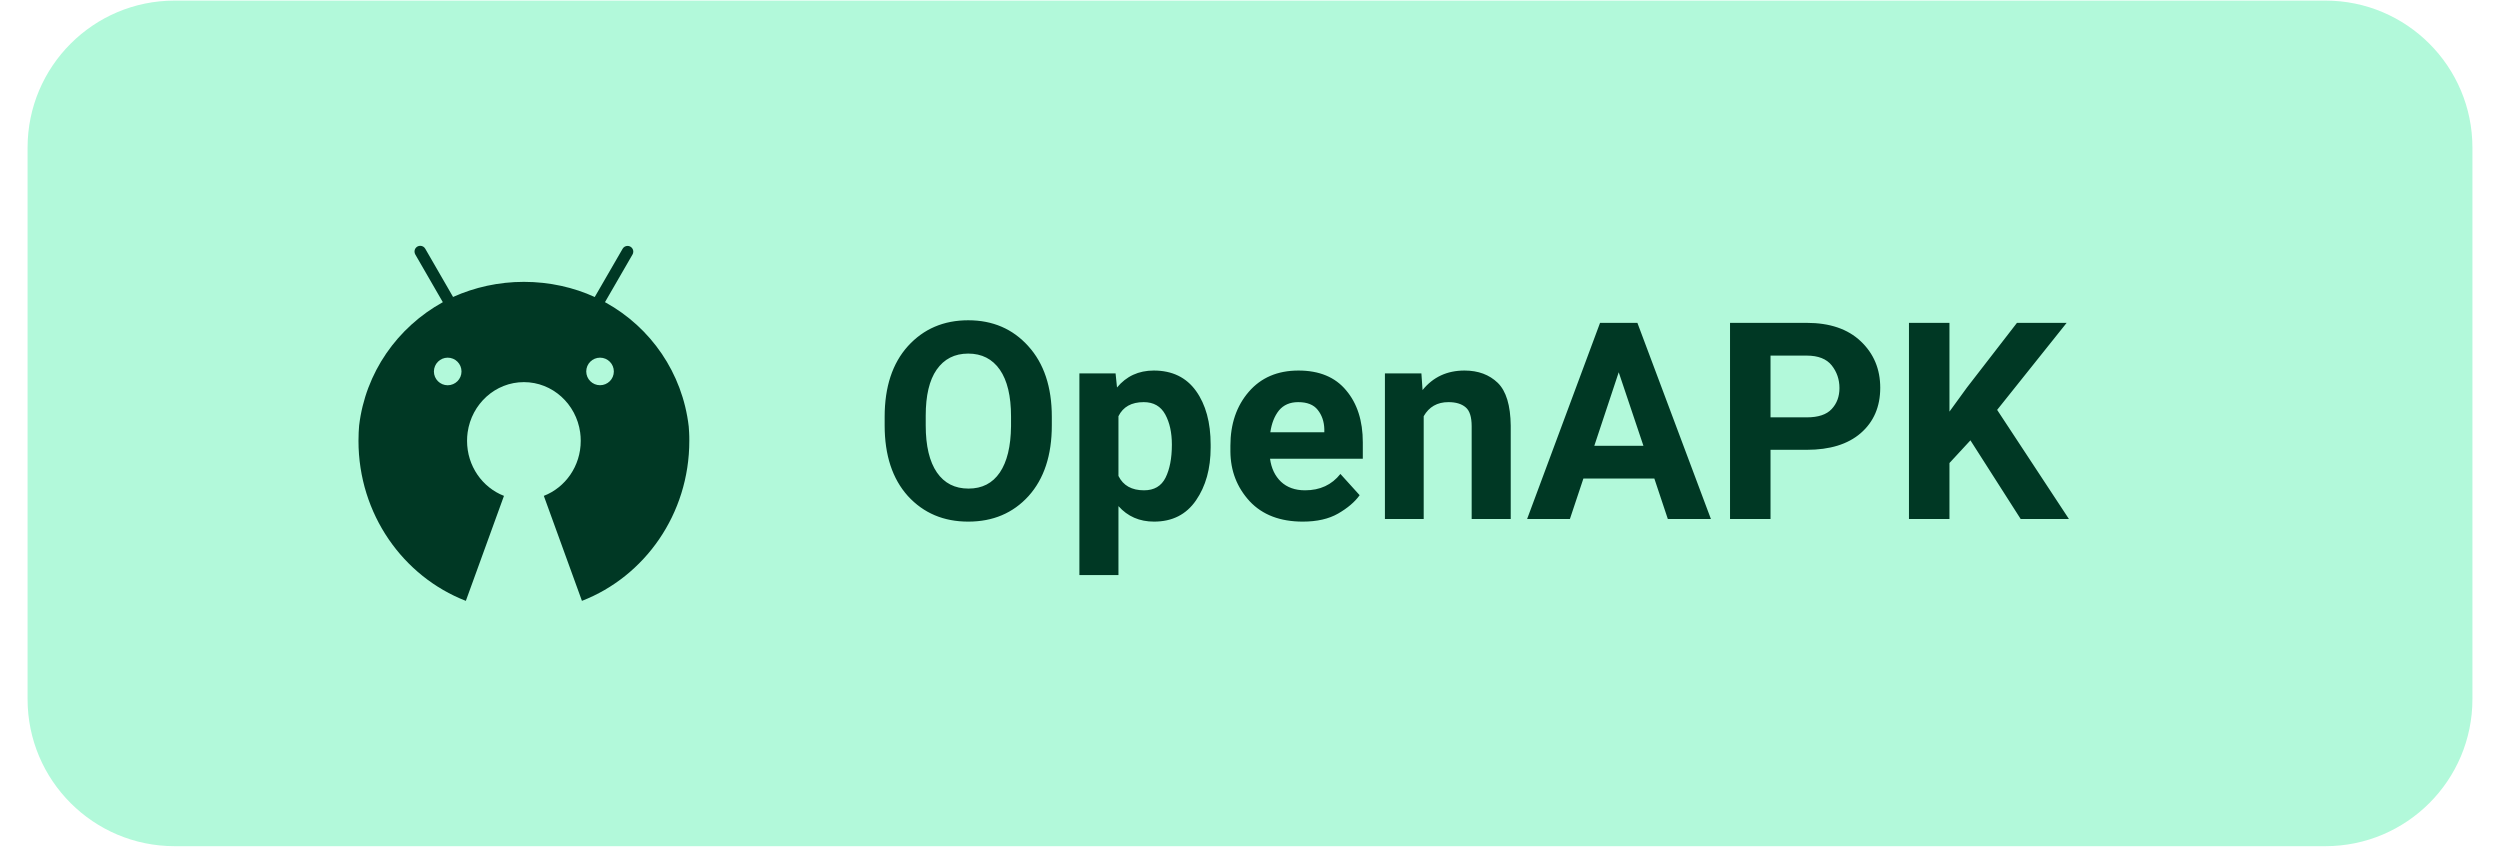
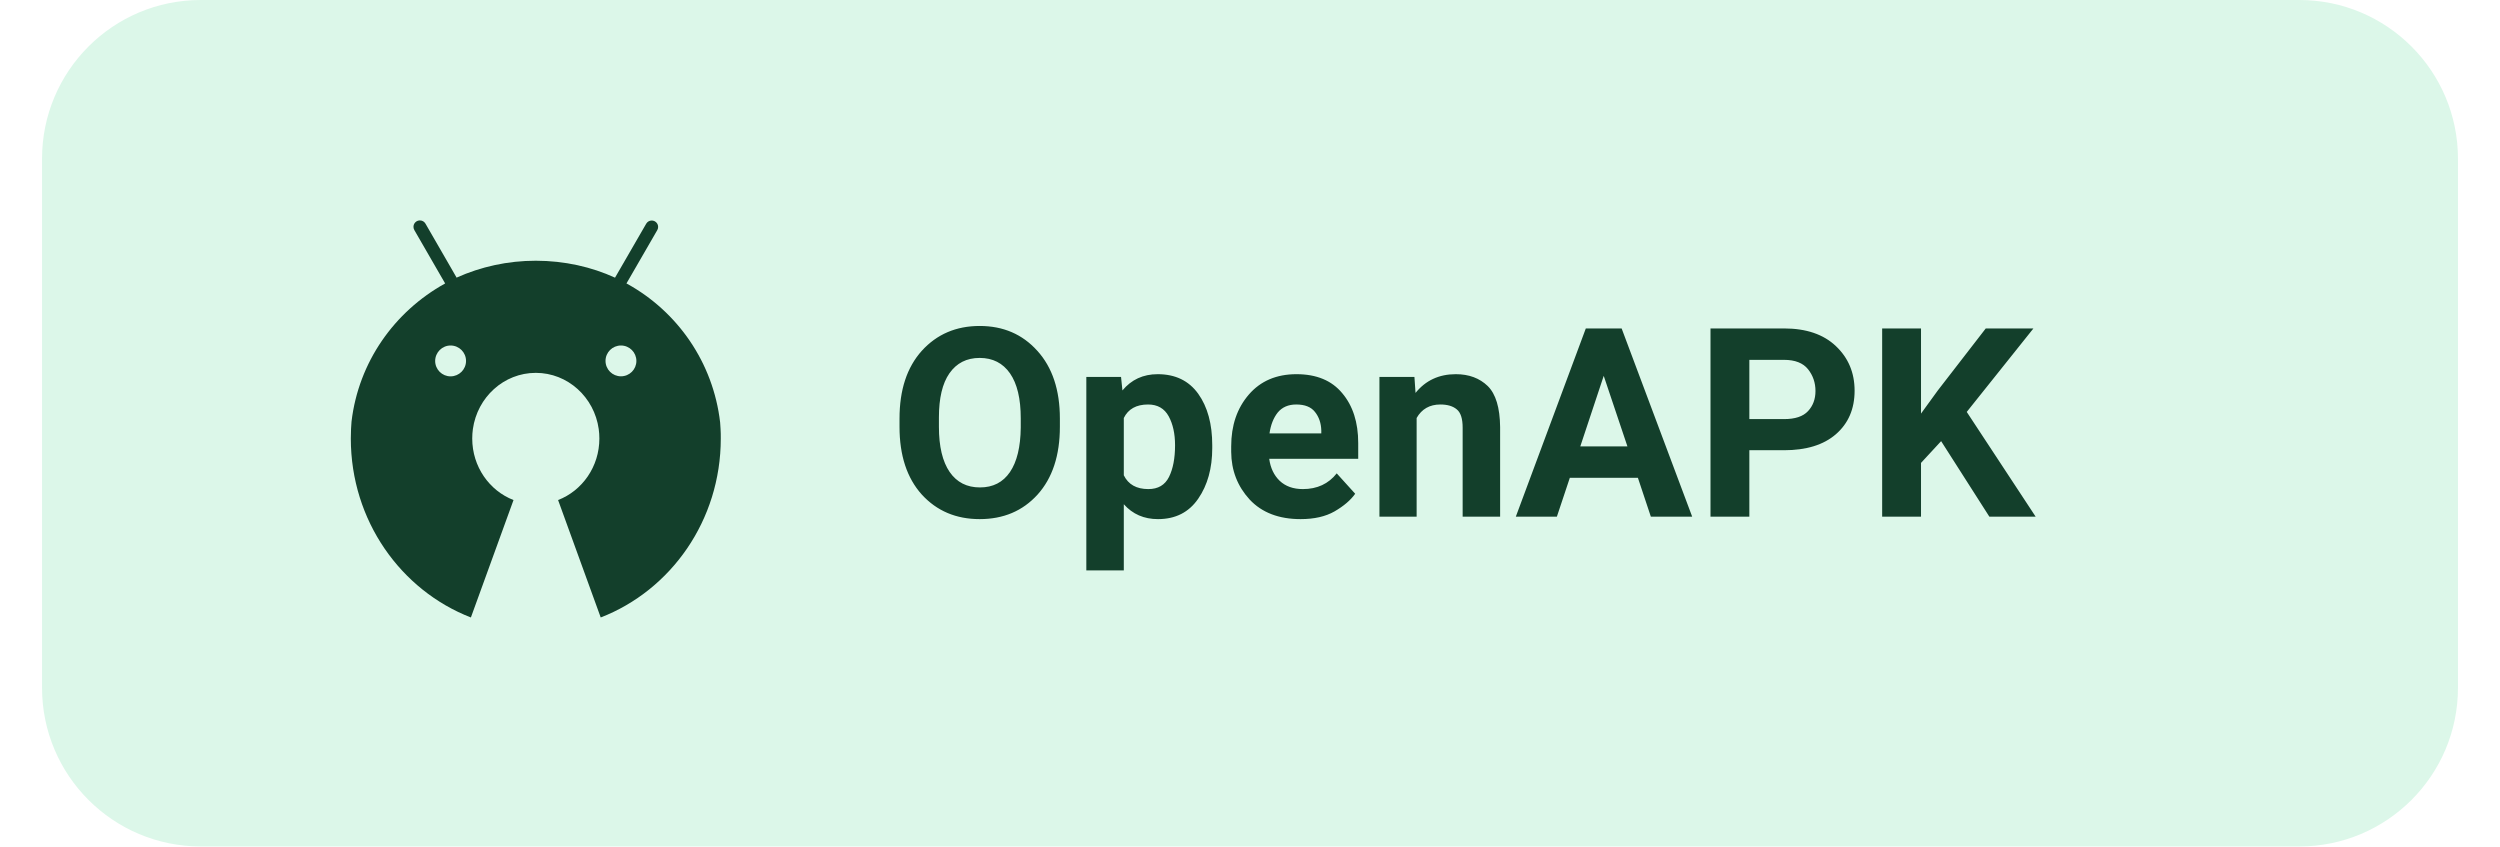
- <svg xmlns="http://www.w3.org/2000/svg" width="124" height="42" viewBox="0 0 136 46" role="img" aria-label="Get Levyra on OpenAPK">
-   <path d="M 9.50 0.00 H 126.50 A 8 8 0 0 1 134.50 8.00 V 38.00 A 8 8 0 0 1 126.50 46.00 H 9.50 A 8 8 0 0 1 1.50 38.00 V 8.00 A 8 8 0 0 1 9.50 0.00 Z" fill="#B2F9DA" />
-   <g transform="translate(28.5 23)" style="color:#003824">
-     <g transform="translate(-10.5 -10.5) scale(0.02625)">
+ <svg xmlns="http://www.w3.org/2000/svg" width="127" height="43" viewBox="0 0 140 48" role="img" aria-label="Get Levyra on OpenAPK">
+   <path d="M 10.50 0.00 H 129.50 A 9 9 0 0 1 138.50 9.00 V 39.00 A 9 9 0 0 1 129.50 48.00 H 10.50 A 9 9 0 0 1 1.50 39.00 V 9.00 A 9 9 0 0 1 10.50 0.00 Z" fill="#DCF7E9" />
+   <g transform="translate(29.5 24)" style="color:#133F2B">
+     <g transform="translate(-12.24 -12.48) scale(0.0306)">
      <path fill="currentColor" d="M742.4,418.6c-0.2-4.1-0.5-8.1-0.8-12.2c-12.9-111.3-79-205.3-171.9-256.7l-1.7-0.9l0,0l9.2-15.9l47.9-82.9c1-1.7,1.6-3.7,1.6-5.9c0-6.6-5.3-11.9-11.9-11.9c-4.4,0-8.2,2.4-10.2,5.9l0,0l-47.9,82.9l-9.9,17.1c-43.1-19.8-93.6-31.4-146.8-31.4c-52.3,0-102,11.2-146.8,31.3l0,0.1l-2.2,0.9c0.7-0.3,1.5-0.7,2.2-1l-9.8-17.1l-47.9-83c-2.1-3.6-5.9-5.9-10.3-5.9c-6.6,0-11.9,5.3-11.9,11.9c0,2.2,0.6,4.2,1.6,6l0,0l47.9,83l9.2,15.9C137.6,201,71.5,294.8,58.5,404.8c-0.4,4.6-0.7,9.2-0.9,13.8c-0.3,5.8-0.4,11.7-0.4,17.6c0,151.8,92.5,281.2,222.5,331.6l79-217.6c-44.7-17.3-76.5-61.8-76.5-114c0-6,0.4-11.9,1.2-17.6c8.3-58.9,57.3-104.1,116.6-104.1c59.3,0,108.4,45.2,116.6,104.1c0.8,5.8,1.2,11.6,1.2,17.6c0,52.2-31.8,96.7-76.5,114l79,217.6c130-50.4,222.5-179.8,222.5-331.6C742.9,430.3,742.7,424.4,742.4,418.6z M242.1,263.8c15.8,0,28.6,12.8,28.6,28.6c0,15.8-12.8,28.5-28.6,28.6c-15.8,0-28.6-12.8-28.6-28.6C213.6,276.6,226.4,263.8,242.1,263.8z M557.8,263.8c15.8,0,28.6,12.8,28.6,28.6c0,15.8-12.8,28.5-28.6,28.5c-15.8,0-28.6-12.8-28.6-28.6C529.2,276.6,542,263.8,557.8,263.8z" />
    </g>
  </g>
-   <text x="47.5" y="28.2" fill="#003824" font-family="Roboto,system-ui,-apple-system,'Segoe UI',Arial,sans-serif" font-size="15" font-weight="600" letter-spacing="0.05">OpenAPK</text>
+   <text x="49.5" y="29.3" fill="#133F2B" font-family="Roboto,system-ui,-apple-system,'Segoe UI',Arial,sans-serif" font-size="15" font-weight="600" letter-spacing="0.05">OpenAPK</text>
</svg>
